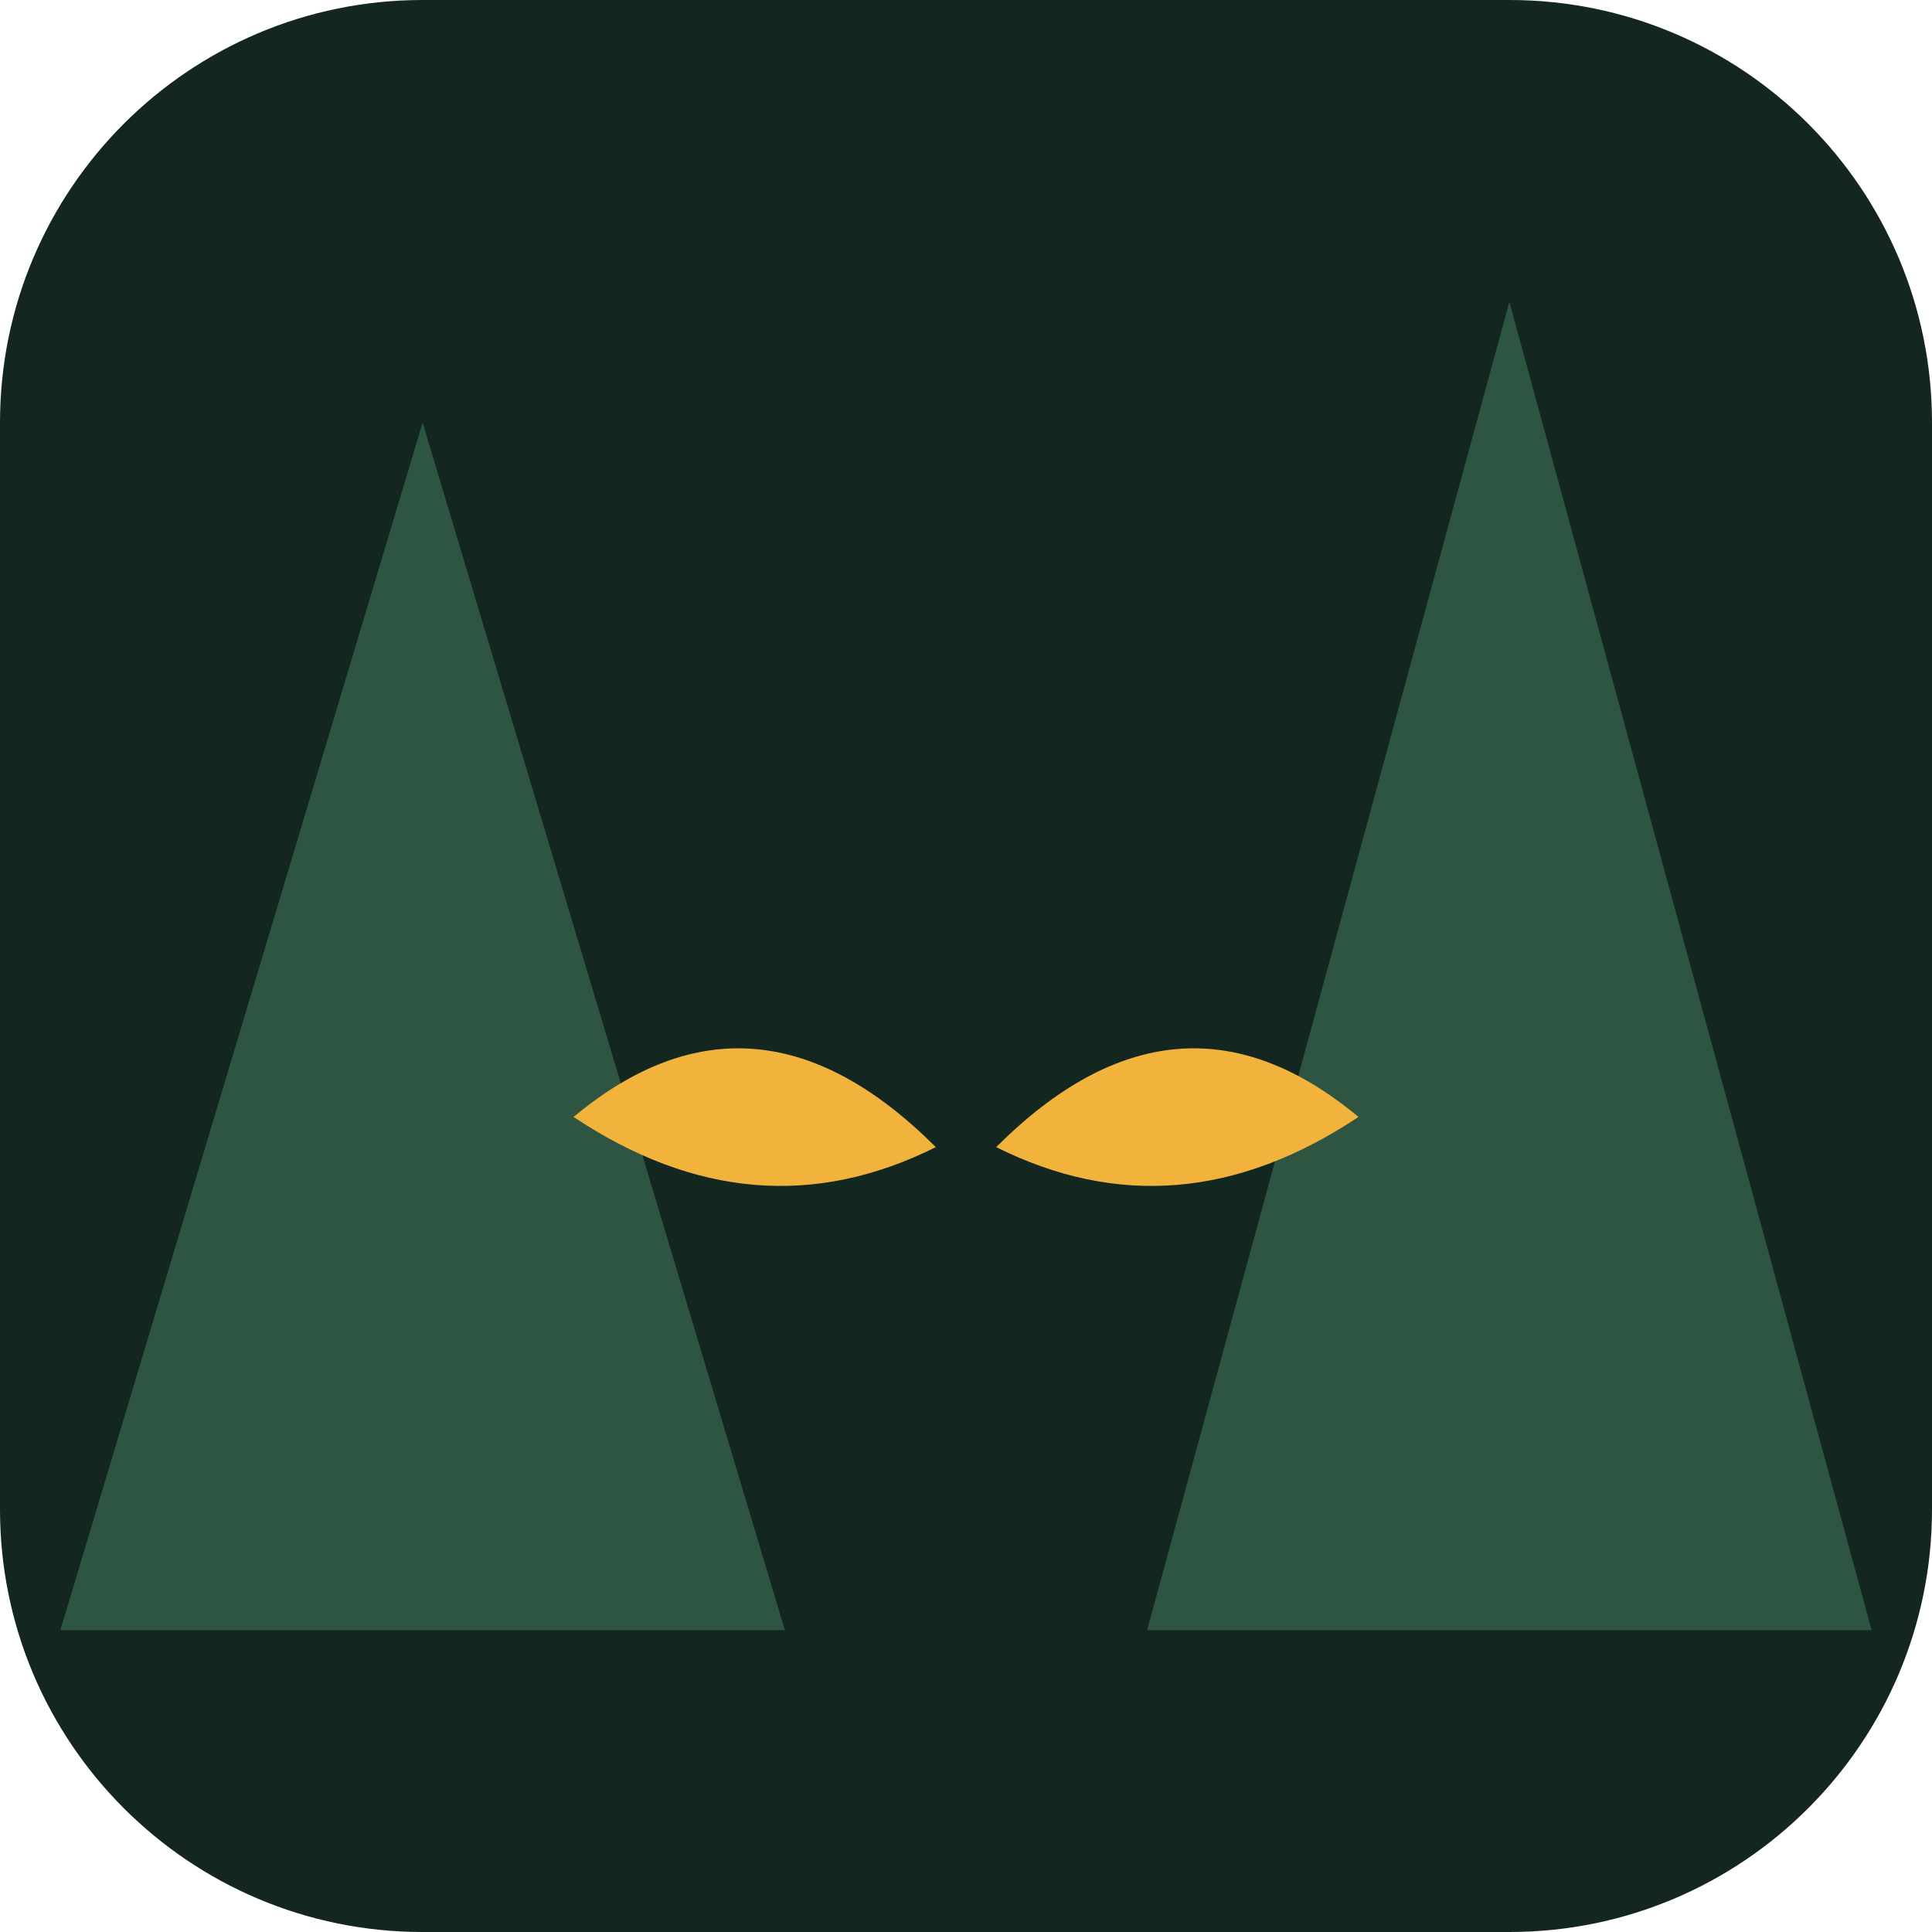
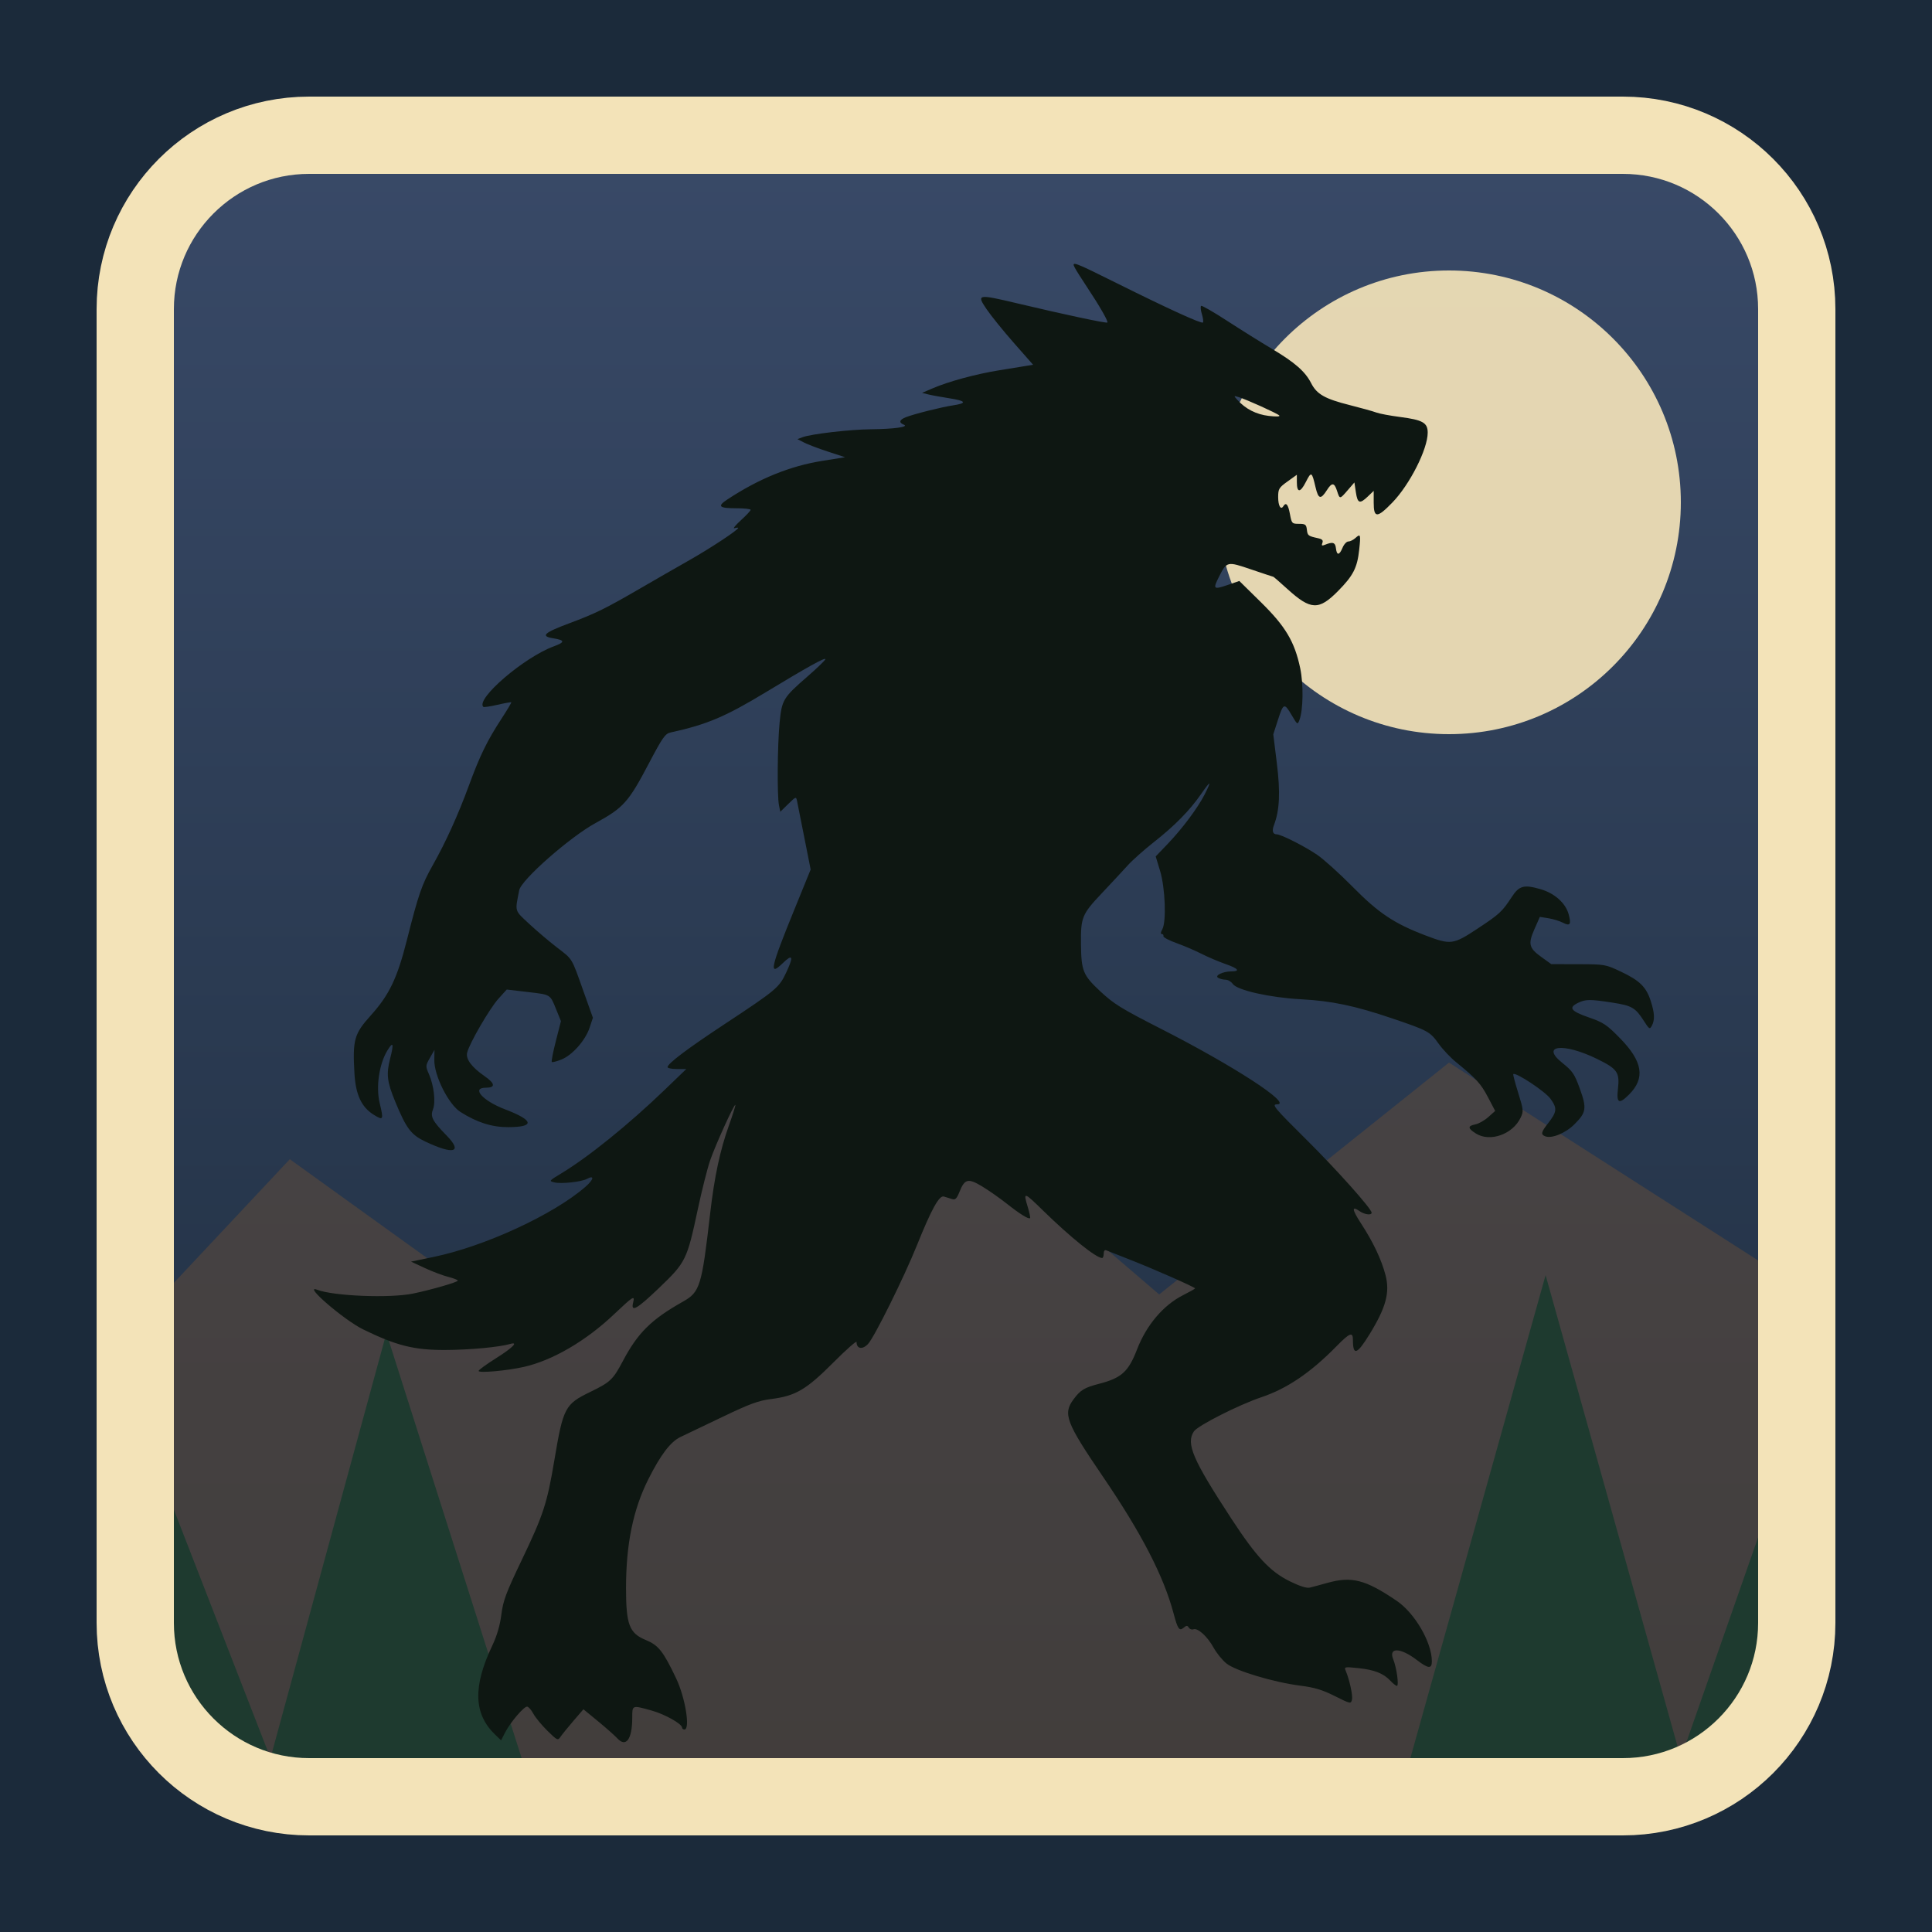
- <svg xmlns="http://www.w3.org/2000/svg" viewBox="0 0 64 64">
-   <rect width="64" height="64" rx="14" fill="#13261F" />
-   <g fill="#2E5541">
-     <path d="M2 54 14 14 26 54Z" />
-     <path d="M38 54 50 10 62 54Z" />
+ <svg xmlns="http://www.w3.org/2000/svg" viewBox="0 0 200 200">
+   <defs>
+     <linearGradient id="s" x1="0" y1="0" x2="0" y2="1">
+       <stop offset="0" stop-color="#3B4C6B" />
+       <stop offset="1" stop-color="#1B2A3A" />
+     </linearGradient>
+     <clipPath id="c">
+       <rect x="14" y="14" width="172" height="172" rx="18" />
+     </clipPath>
+   </defs>
+   <rect width="200" height="200" fill="#1B2A3A" />
+   <g clip-path="url(#c)">
+     <rect width="200" height="200" fill="url(#s)" />
+     <circle cx="150" cy="52" r="24" fill="#F3E3B8" opacity=".92" />
+     <path d="M0 152L30 120 55 138 85 104 120 134 150 110 200 142V200H0Z" fill="#5E4A3A" opacity=".55" />
+     <path d="M0 182L14 146 28 182 40 138 54 182 146 182 160 132 174 182 188 142 200 182V200H0Z" fill="#1E3A2F" />
+     <svg x="16" y="18" width="172" height="172" viewBox="0 0 800 800">
+       <path d="M 443.119 45.250 C 443.774 46.487, 446.403 50.650, 448.963 54.500 C 455.002 63.584, 459.285 71.048, 458.760 71.573 C 458.296 72.037, 438.312 67.786, 415.665 62.407 C 396.158 57.773, 395.674 57.863, 400.642 65.195 C 402.764 68.327, 408.663 75.619, 413.750 81.399 L 423 91.909 419.750 92.442 C 417.963 92.735, 412 93.705, 406.500 94.597 C 395.378 96.402, 382.297 99.956, 374.608 103.264 L 369.551 105.440 372.525 106.187 C 374.161 106.599, 378.764 107.441, 382.753 108.058 C 390.817 109.307, 391.357 110.419, 384.406 111.462 C 378.896 112.288, 365.612 115.626, 361.750 117.154 C 358.597 118.402, 358.220 119.756, 360.750 120.750 C 363.473 121.820, 355.974 122.873, 345 122.962 C 334.971 123.043, 316.201 125.219, 312.022 126.784 L 309.544 127.713 312.742 129.367 C 314.501 130.276, 319.667 132.237, 324.220 133.724 L 332.500 136.427 321.500 138.182 C 305.936 140.666, 291.004 146.739, 275.766 156.783 C 270.792 160.062, 271.747 161, 280.059 161 C 283.877 161, 287.004 161.338, 287.008 161.750 C 287.013 162.162, 284.875 164.449, 282.258 166.831 C 279.641 169.213, 278.288 170.914, 279.250 170.612 C 280.212 170.310, 281 170.251, 281 170.481 C 281 171.435, 267.748 180.187, 257.500 186.001 C 251.450 189.434, 240.875 195.510, 234 199.504 C 217.142 209.299, 212.360 211.650, 199.581 216.422 C 187.455 220.951, 185.694 222.608, 191.947 223.607 C 197.651 224.520, 197.720 225.464, 192.230 227.484 C 177.865 232.770, 154.498 252.831, 158.290 256.623 C 158.549 256.883, 161.625 256.434, 165.125 255.625 C 168.625 254.816, 171.610 254.277, 171.759 254.426 C 171.908 254.575, 169.771 258.158, 167.010 262.388 C 160.184 272.844, 156.696 279.981, 151.479 294.166 C 146.086 308.831, 140.248 321.707, 133.874 333 C 128.675 342.210, 127.061 346.894, 121.473 369 C 116.847 387.299, 112.983 395.353, 104.101 405.201 C 96.123 414.048, 95.318 416.901, 96.240 433.071 C 96.826 443.358, 99.630 449.372, 105.544 453.027 C 110.180 455.893, 110.347 455.562, 108.393 447.395 C 106.515 439.548, 108.122 428.618, 112.119 422.044 C 114.906 417.462, 115.300 418.668, 113.417 426.019 C 111.501 433.498, 111.937 437.146, 115.892 446.738 C 121.209 459.631, 123.487 462.654, 130.340 465.911 C 143.958 472.381, 148.533 471.154, 140.713 463.130 C 133.688 455.921, 132.678 453.967, 134.084 450.315 C 135.415 446.857, 134.492 438.932, 132.125 433.500 C 130.424 429.596, 130.435 429.407, 132.577 425.635 L 134.772 421.770 134.698 426.674 C 134.585 434.174, 141.584 448.081, 147.282 451.679 C 155.304 456.744, 162.393 459.001, 170.230 458.985 C 183.268 458.957, 182.711 455.736, 168.745 450.406 C 157.957 446.289, 152.370 440, 159.500 440 C 164.229 440, 164.025 437.982, 158.939 434.458 C 152.664 430.109, 149.742 426.170, 150.506 423.092 C 151.625 418.584, 161.336 401.853, 165.535 397.200 L 169.570 392.727 179.523 393.901 C 190.925 395.246, 190.374 394.911, 193.387 402.323 L 195.671 407.944 193.218 417.521 C 191.869 422.789, 190.987 427.320, 191.258 427.591 C 191.529 427.862, 193.614 427.338, 195.892 426.427 C 201.154 424.321, 207.432 417.227, 209.474 411.078 L 211.056 406.315 206.457 393.408 C 200.624 377.033, 201.446 378.381, 193.611 372.352 C 189.931 369.521, 183.965 364.450, 180.352 361.085 C 173.193 354.416, 173.500 355.458, 175.581 344.897 C 176.565 339.903, 199.942 319.338, 212.343 312.556 C 225.772 305.212, 228.188 302.515, 237.934 283.985 C 244.640 271.238, 245.841 269.528, 248.500 268.946 C 265.964 265.125, 274.809 261.382, 294.367 249.537 C 314.292 237.469, 323.001 232.641, 322.997 233.664 C 322.995 234.124, 319.132 237.860, 314.411 241.966 C 302.631 252.214, 302.015 253.234, 300.948 264.266 C 299.904 275.050, 299.715 299.325, 300.639 303.943 L 301.277 307.135 305.082 303.420 C 308.856 299.735, 308.892 299.724, 309.380 302.102 C 309.650 303.421, 311.229 311.350, 312.888 319.722 L 315.903 334.943 308.053 354.222 C 296.489 382.620, 295.616 386.673, 302.500 380 C 307.262 375.384, 307.787 376.721, 304.212 384.361 C 300.696 391.874, 299.651 392.750, 274 409.687 C 256.400 421.308, 247 428.412, 247 430.093 C 247 430.592, 249.031 431, 251.514 431 L 256.028 431 245.764 440.882 C 228.211 457.783, 208.824 473.435, 195.520 481.446 C 189.946 484.802, 189.855 484.926, 192.467 485.581 C 195.734 486.401, 205.459 485.360, 208.191 483.898 C 211.920 481.902, 211.503 484.184, 207.500 487.676 C 192.196 501.027, 159.137 516.320, 134.500 521.446 L 123.500 523.735 130.129 526.823 C 133.775 528.521, 138.838 530.434, 141.379 531.074 C 143.921 531.714, 146 532.527, 146 532.880 C 146 533.611, 133.481 537.237, 124.500 539.108 C 113.428 541.415, 86.269 540.343, 78.298 537.284 C 71.090 534.518, 91.243 551.889, 100.452 556.379 C 116.541 564.225, 124.976 566.336, 140 566.276 C 151.831 566.228, 165.896 564.921, 171.250 563.372 C 175.421 562.165, 172.367 565.252, 164.520 570.177 C 159.855 573.105, 156.030 575.890, 156.020 576.367 C 155.994 577.487, 169.659 576.270, 177.819 574.425 C 191.608 571.308, 207.629 561.971, 221.135 549.178 C 230.500 540.309, 231.343 539.784, 230.438 543.391 C 229.190 548.363, 232.174 546.696, 242.871 536.446 C 255.850 524.008, 256.340 523.013, 261.608 498.341 C 263.507 489.449, 266.137 479.008, 267.453 475.139 C 269.926 467.867, 279.065 447.731, 279.634 448.300 C 279.810 448.477, 278.438 452.869, 276.584 458.061 C 272.275 470.124, 269.547 482.895, 267.516 500.500 C 263.456 535.705, 262.631 538.369, 254.357 543.029 C 239.195 551.569, 232.700 557.986, 225.540 571.500 C 220.714 580.607, 219.518 581.742, 209.729 586.500 C 197.592 592.400, 196.745 594.018, 192.473 619.500 C 189.016 640.116, 187.194 645.697, 176.912 667.166 C 169.210 683.248, 167.835 686.917, 166.979 693.665 C 166.314 698.914, 164.869 703.850, 162.598 708.631 C 153.191 728.439, 153.633 741.568, 164.042 751.540 L 166.844 754.225 168.835 750.363 C 171.304 745.571, 177.744 738, 179.351 738 C 180.008 738, 181.364 739.520, 182.364 741.378 C 183.365 743.236, 186.420 746.948, 189.154 749.628 C 193.939 754.318, 194.175 754.425, 195.481 752.500 C 196.226 751.400, 199.008 747.973, 201.662 744.885 L 206.487 739.269 213.493 745.021 C 217.347 748.184, 221.560 751.916, 222.856 753.314 C 227.018 757.802, 230 753.643, 230 743.351 C 230 737.181, 229.825 737.246, 239.276 739.867 C 245.708 741.651, 254 746.307, 254 748.136 C 254 748.611, 254.508 749, 255.128 749 C 258.034 749, 255.521 733.568, 251.114 724.346 C 244.839 711.217, 242.648 708.460, 236.456 705.893 C 228.562 702.621, 226.999 698.474, 227.004 680.815 C 227.010 659.723, 230.437 643.045, 237.751 628.500 C 243.674 616.723, 248.454 610.439, 253.215 608.171 C 255.572 607.048, 264.700 602.683, 273.500 598.472 C 286.750 592.131, 290.789 590.653, 297 589.873 C 308.627 588.412, 313.810 585.366, 326.750 572.389 C 332.938 566.184, 338 561.702, 338 562.431 C 338 565.773, 340.869 566.244, 343.557 563.344 C 346.616 560.044, 360.874 531.270, 367.018 516 C 374.104 498.388, 377.801 491.699, 380.063 492.400 C 381.128 492.730, 382.884 493.273, 383.965 493.608 C 385.560 494.101, 386.242 493.435, 387.585 490.078 C 390.074 483.858, 391.729 483.465, 398.436 487.503 C 401.571 489.391, 406.918 493.135, 410.318 495.824 C 416.656 500.835, 420.880 503.453, 421.549 502.784 C 421.757 502.577, 421.268 500.219, 420.463 497.544 C 418.180 489.956, 418.462 490.016, 427.750 499.094 C 441.053 512.096, 453.355 521.982, 456.250 521.996 C 456.663 521.998, 457 521.052, 457 519.893 C 457 518.600, 457.483 517.985, 458.250 518.301 C 458.938 518.584, 464.225 520.670, 470 522.937 C 481.393 527.410, 501 536.068, 501 536.626 C 501 536.816, 498.399 538.284, 495.220 539.889 C 485.722 544.683, 477.583 554.271, 473.055 566 C 468.903 576.754, 465.599 579.753, 454.840 582.542 C 447.649 584.405, 445.798 585.530, 442.441 590.080 C 437.285 597.068, 438.851 601.168, 456.672 627.335 C 475.223 654.575, 485.849 675.135, 490.607 693 C 492.674 700.760, 493.380 701.759, 495.534 699.972 C 496.880 698.855, 497.291 698.853, 497.975 699.960 C 498.428 700.692, 499.418 701.053, 500.177 700.762 C 502.263 699.962, 506.942 704.204, 509.880 709.559 C 511.321 712.186, 514.126 715.639, 516.113 717.232 C 520.537 720.778, 538.927 726.298, 551.678 727.906 C 558.495 728.765, 562.263 729.902, 568.257 732.905 C 575.825 736.697, 576.027 736.740, 576.534 734.646 C 577.015 732.661, 575.356 725.034, 573.482 720.617 C 572.729 718.839, 573.073 718.774, 579.592 719.457 C 587.370 720.273, 591.690 721.977, 595.053 725.556 C 596.316 726.900, 597.712 728, 598.155 728 C 599.248 728, 598.052 719.287, 596.399 715.206 C 594.025 709.343, 599.872 709.520, 607.770 715.551 C 613.313 719.783, 615 719.925, 615 716.159 C 615 707.075, 606.803 692.975, 598.083 687.061 C 582.938 676.788, 576.414 675.119, 564.500 678.472 C 561.200 679.400, 557.464 680.406, 556.198 680.707 C 554.709 681.060, 551.306 679.973, 546.554 677.624 C 537.064 672.934, 530.463 665.853, 518.470 647.500 C 499.799 618.927, 496.554 611.382, 500.409 605.498 C 502.235 602.712, 522.017 592.687, 532.929 589.019 C 545.273 584.870, 556.608 577.193, 568.923 564.642 C 575.504 557.936, 577 557.350, 577 561.477 C 577 569.192, 578.959 568.524, 584.968 558.760 C 592.917 545.843, 594.881 538.586, 592.688 530.226 C 590.700 522.645, 586.752 514.328, 580.819 505.222 C 576.531 498.640, 576.311 496.704, 580.158 499.398 C 582.589 501.101, 586 501.553, 586 500.172 C 586 498.300, 569.221 479.504, 554.612 465.012 C 538.945 449.470, 537.726 448, 540.500 448 C 548.053 448, 519.786 429.594, 484.978 411.846 C 465.342 401.834, 461.845 399.676, 455.240 393.488 C 447.041 385.807, 446.196 383.727, 446.060 370.890 C 445.923 357.991, 446.521 356.512, 455.909 346.560 C 460.634 341.551, 466.323 335.433, 468.550 332.965 C 470.778 330.497, 476.403 325.487, 481.050 321.833 C 491.230 313.827, 498.405 306.528, 503.905 298.584 C 508.555 291.867, 509.084 291.929, 505.607 298.783 C 502.339 305.223, 494.838 315.269, 487.847 322.566 L 482.036 328.632 484.138 335.566 C 486.630 343.790, 487.248 360.137, 485.203 363.750 C 484.412 365.147, 484.322 366, 484.965 366 C 485.534 366, 485.887 366.457, 485.750 367.015 C 485.612 367.573, 488.425 369.074, 492 370.350 C 495.575 371.626, 500.975 373.935, 504 375.481 C 507.025 377.027, 512.313 379.276, 515.750 380.479 C 521.875 382.623, 522.911 384, 518.398 384 C 514.440 384, 510.330 385.965, 512.034 387.042 C 512.840 387.552, 514.458 387.976, 515.628 387.985 C 516.798 387.993, 518.373 388.905, 519.128 390.012 C 521.199 393.049, 536.952 396.601, 551.933 397.407 C 566.886 398.213, 578.012 400.549, 596 406.659 C 613.261 412.523, 614.068 412.964, 618.286 418.836 C 620.226 421.535, 623.954 425.489, 626.571 427.622 C 636.370 435.608, 638.588 438.038, 641.995 444.522 L 645.489 451.174 642.188 454.123 C 640.373 455.745, 637.563 457.337, 635.944 457.661 C 632.148 458.420, 632.226 459.543, 636.250 462.070 C 642.993 466.305, 653.912 462.446, 657.708 454.486 C 659.207 451.343, 659.148 450.719, 656.580 442.483 C 655.090 437.705, 654.021 433.646, 654.204 433.463 C 655.309 432.357, 669.543 441.767, 672.096 445.291 C 675.450 449.921, 675.280 451.612, 670.899 457.191 C 667.583 461.414, 667.349 462.536, 669.607 463.403 C 672.752 464.610, 679.396 461.867, 683.663 457.600 C 689.377 451.887, 689.669 449.944, 686.244 440.454 C 683.679 433.349, 682.774 432.021, 677.766 428.007 C 667.076 419.441, 678.407 418.214, 694.633 426.180 C 704.392 430.971, 705.511 432.603, 704.589 440.690 C 703.814 447.480, 705.123 448.112, 709.953 443.282 C 717.833 435.402, 716.552 427.381, 705.628 416.207 C 699.215 409.647, 697.661 408.611, 690.491 406.119 C 681.822 403.107, 680.618 401.429, 685.457 399.109 C 689.090 397.368, 691.205 397.359, 702 399.037 C 711.348 400.491, 712.986 401.445, 717.075 407.826 C 719.658 411.856, 719.922 412.015, 720.924 410.142 C 722.419 407.349, 722.270 404.066, 720.386 398.231 C 718.207 391.485, 715.076 388.401, 706.089 384.149 C 698.608 380.610, 698.316 380.559, 685.500 380.530 L 672.500 380.500 667.721 377.060 C 661.709 372.732, 661.236 370.785, 664.437 363.547 L 667.003 357.745 671.106 358.401 C 673.363 358.762, 676.487 359.718, 678.048 360.525 C 681.577 362.350, 682.225 361.399, 680.850 356.418 C 679.385 351.112, 674.078 346.369, 667.452 344.443 C 659.299 342.073, 657.048 342.683, 653.416 348.246 C 648.826 355.277, 647.571 356.432, 636.828 363.516 C 625.234 371.161, 624.100 371.304, 611.876 366.652 C 596.842 360.931, 589.344 355.921, 576.846 343.249 C 570.606 336.922, 562.901 329.978, 559.725 327.818 C 553.724 323.738, 542.381 318.002, 540.309 318.001 C 538.401 318, 537.911 316.365, 538.978 313.559 C 541.705 306.386, 542.103 297.866, 540.368 283.785 L 538.653 269.856 540.884 262.928 C 543.528 254.720, 543.973 254.571, 547.561 260.694 C 550.249 265.280, 550.334 265.332, 551.244 262.944 C 553.063 258.170, 553.246 245.753, 551.610 238 C 548.914 225.220, 544.559 217.904, 532.714 206.253 L 522.296 196.006 516.732 197.920 C 509.866 200.282, 509.489 199.942, 512.467 194.065 C 516.300 186.501, 516.349 186.490, 528.090 190.483 C 533.779 192.417, 538.552 194, 538.697 194 C 538.842 194, 541.905 196.669, 545.504 199.930 C 556.695 210.072, 560.576 210.219, 569.825 200.856 C 577.130 193.459, 579.076 189.672, 580.010 181.028 C 580.821 173.524, 580.677 173.077, 578.177 175.339 C 577.168 176.253, 575.645 177, 574.793 177 C 573.940 177, 572.683 178.350, 572 180 C 570.451 183.741, 569.229 183.837, 568.816 180.250 C 568.492 177.432, 567.294 177.046, 563.576 178.563 C 562.040 179.189, 561.781 179.013, 562.291 177.684 C 562.765 176.448, 562.232 175.868, 560.215 175.427 C 555.430 174.380, 555.150 174.166, 554.822 171.309 C 554.538 168.830, 554.091 168.500, 551.018 168.500 C 547.654 168.500, 547.506 168.339, 546.660 163.750 C 545.809 159.139, 544.781 157.928, 543.490 160.016 C 542.252 162.020, 541 159.805, 541 155.611 C 541 151.693, 541.373 151.071, 545.500 148.107 L 550 144.876 550 148.379 C 550 153.631, 551.640 153.632, 554.309 148.382 C 556.966 143.152, 557.216 143.281, 558.979 150.796 C 560.359 156.680, 561.475 156.968, 564.500 152.221 C 566.870 148.502, 568.039 148.585, 569.324 152.563 C 570.673 156.735, 570.653 156.735, 574.354 152.453 L 577.709 148.572 578.416 153.286 C 579.227 158.699, 580.277 159.067, 584.195 155.313 L 587 152.626 587 158.313 C 587 165.814, 588.655 165.802, 595.976 158.250 C 604.355 149.607, 613 132.520, 613 124.602 C 613 119.814, 610.623 118.464, 599.699 117.051 C 594.859 116.424, 589.684 115.450, 588.199 114.884 C 586.715 114.319, 581 112.724, 575.500 111.339 C 563.497 108.318, 559.606 106.109, 556.882 100.769 C 554.016 95.150, 549.043 90.796, 538 84.235 C 532.775 81.131, 523.134 75.105, 516.576 70.844 C 510.017 66.583, 504.322 63.301, 503.920 63.550 C 503.517 63.798, 503.671 65.576, 504.261 67.500 C 504.852 69.424, 505.082 71.251, 504.773 71.560 C 504.068 72.265, 488.193 65.019, 463.221 52.593 C 442.362 42.214, 441.311 41.830, 443.119 45.250 M 521.336 108.790 C 525.248 113.173, 530.478 115.845, 536.500 116.538 C 540.245 116.969, 542.124 116.876, 541.500 116.291 C 540.352 115.215, 525.742 108.621, 522 107.490 C 519.539 106.746, 519.529 106.766, 521.336 108.790" stroke="none" fill="#0E1712" fill-rule="evenodd" />
+     </svg>
  </g>
-   <g fill="#F2B33D">
-     <path d="M19 37q6-5 12 1q-6 3-12-1Z" />
-     <path d="M45 37q-6-5-12 1q6 3 12-1Z" />
-   </g>
+   <rect x="14" y="14" width="172" height="172" rx="18" fill="none" stroke="#F3E3B8" stroke-width="8" />
</svg>
